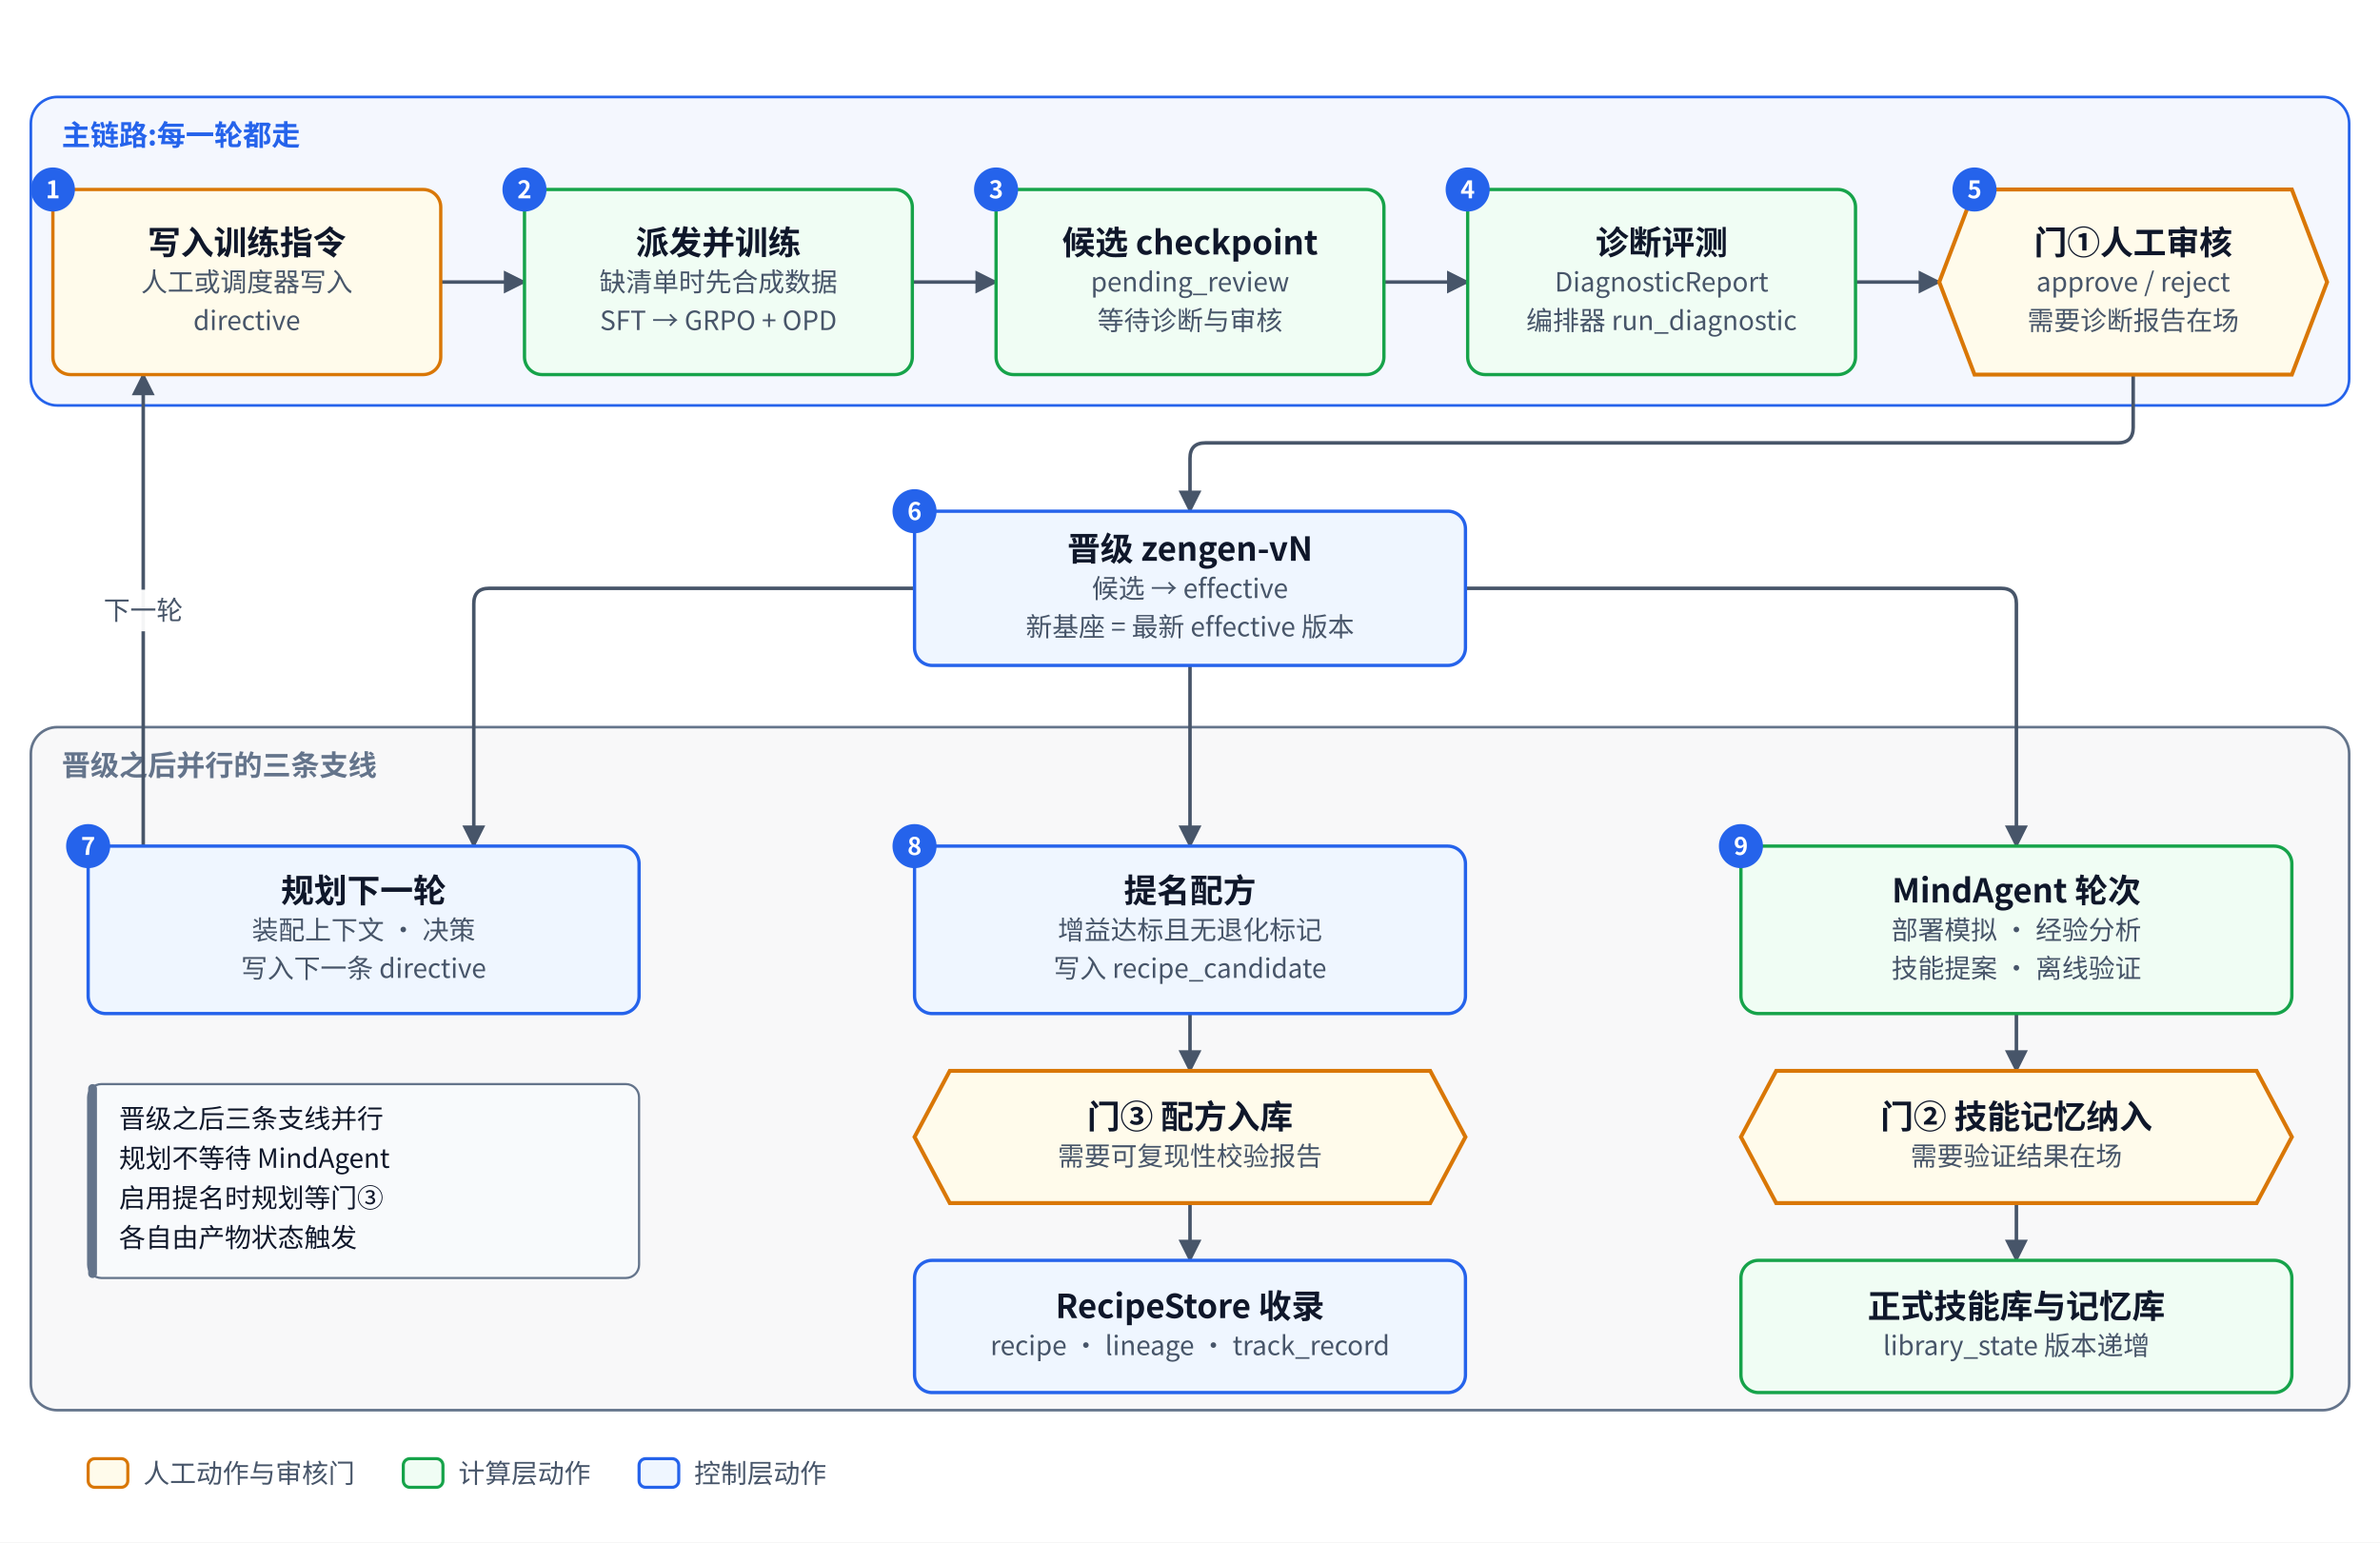
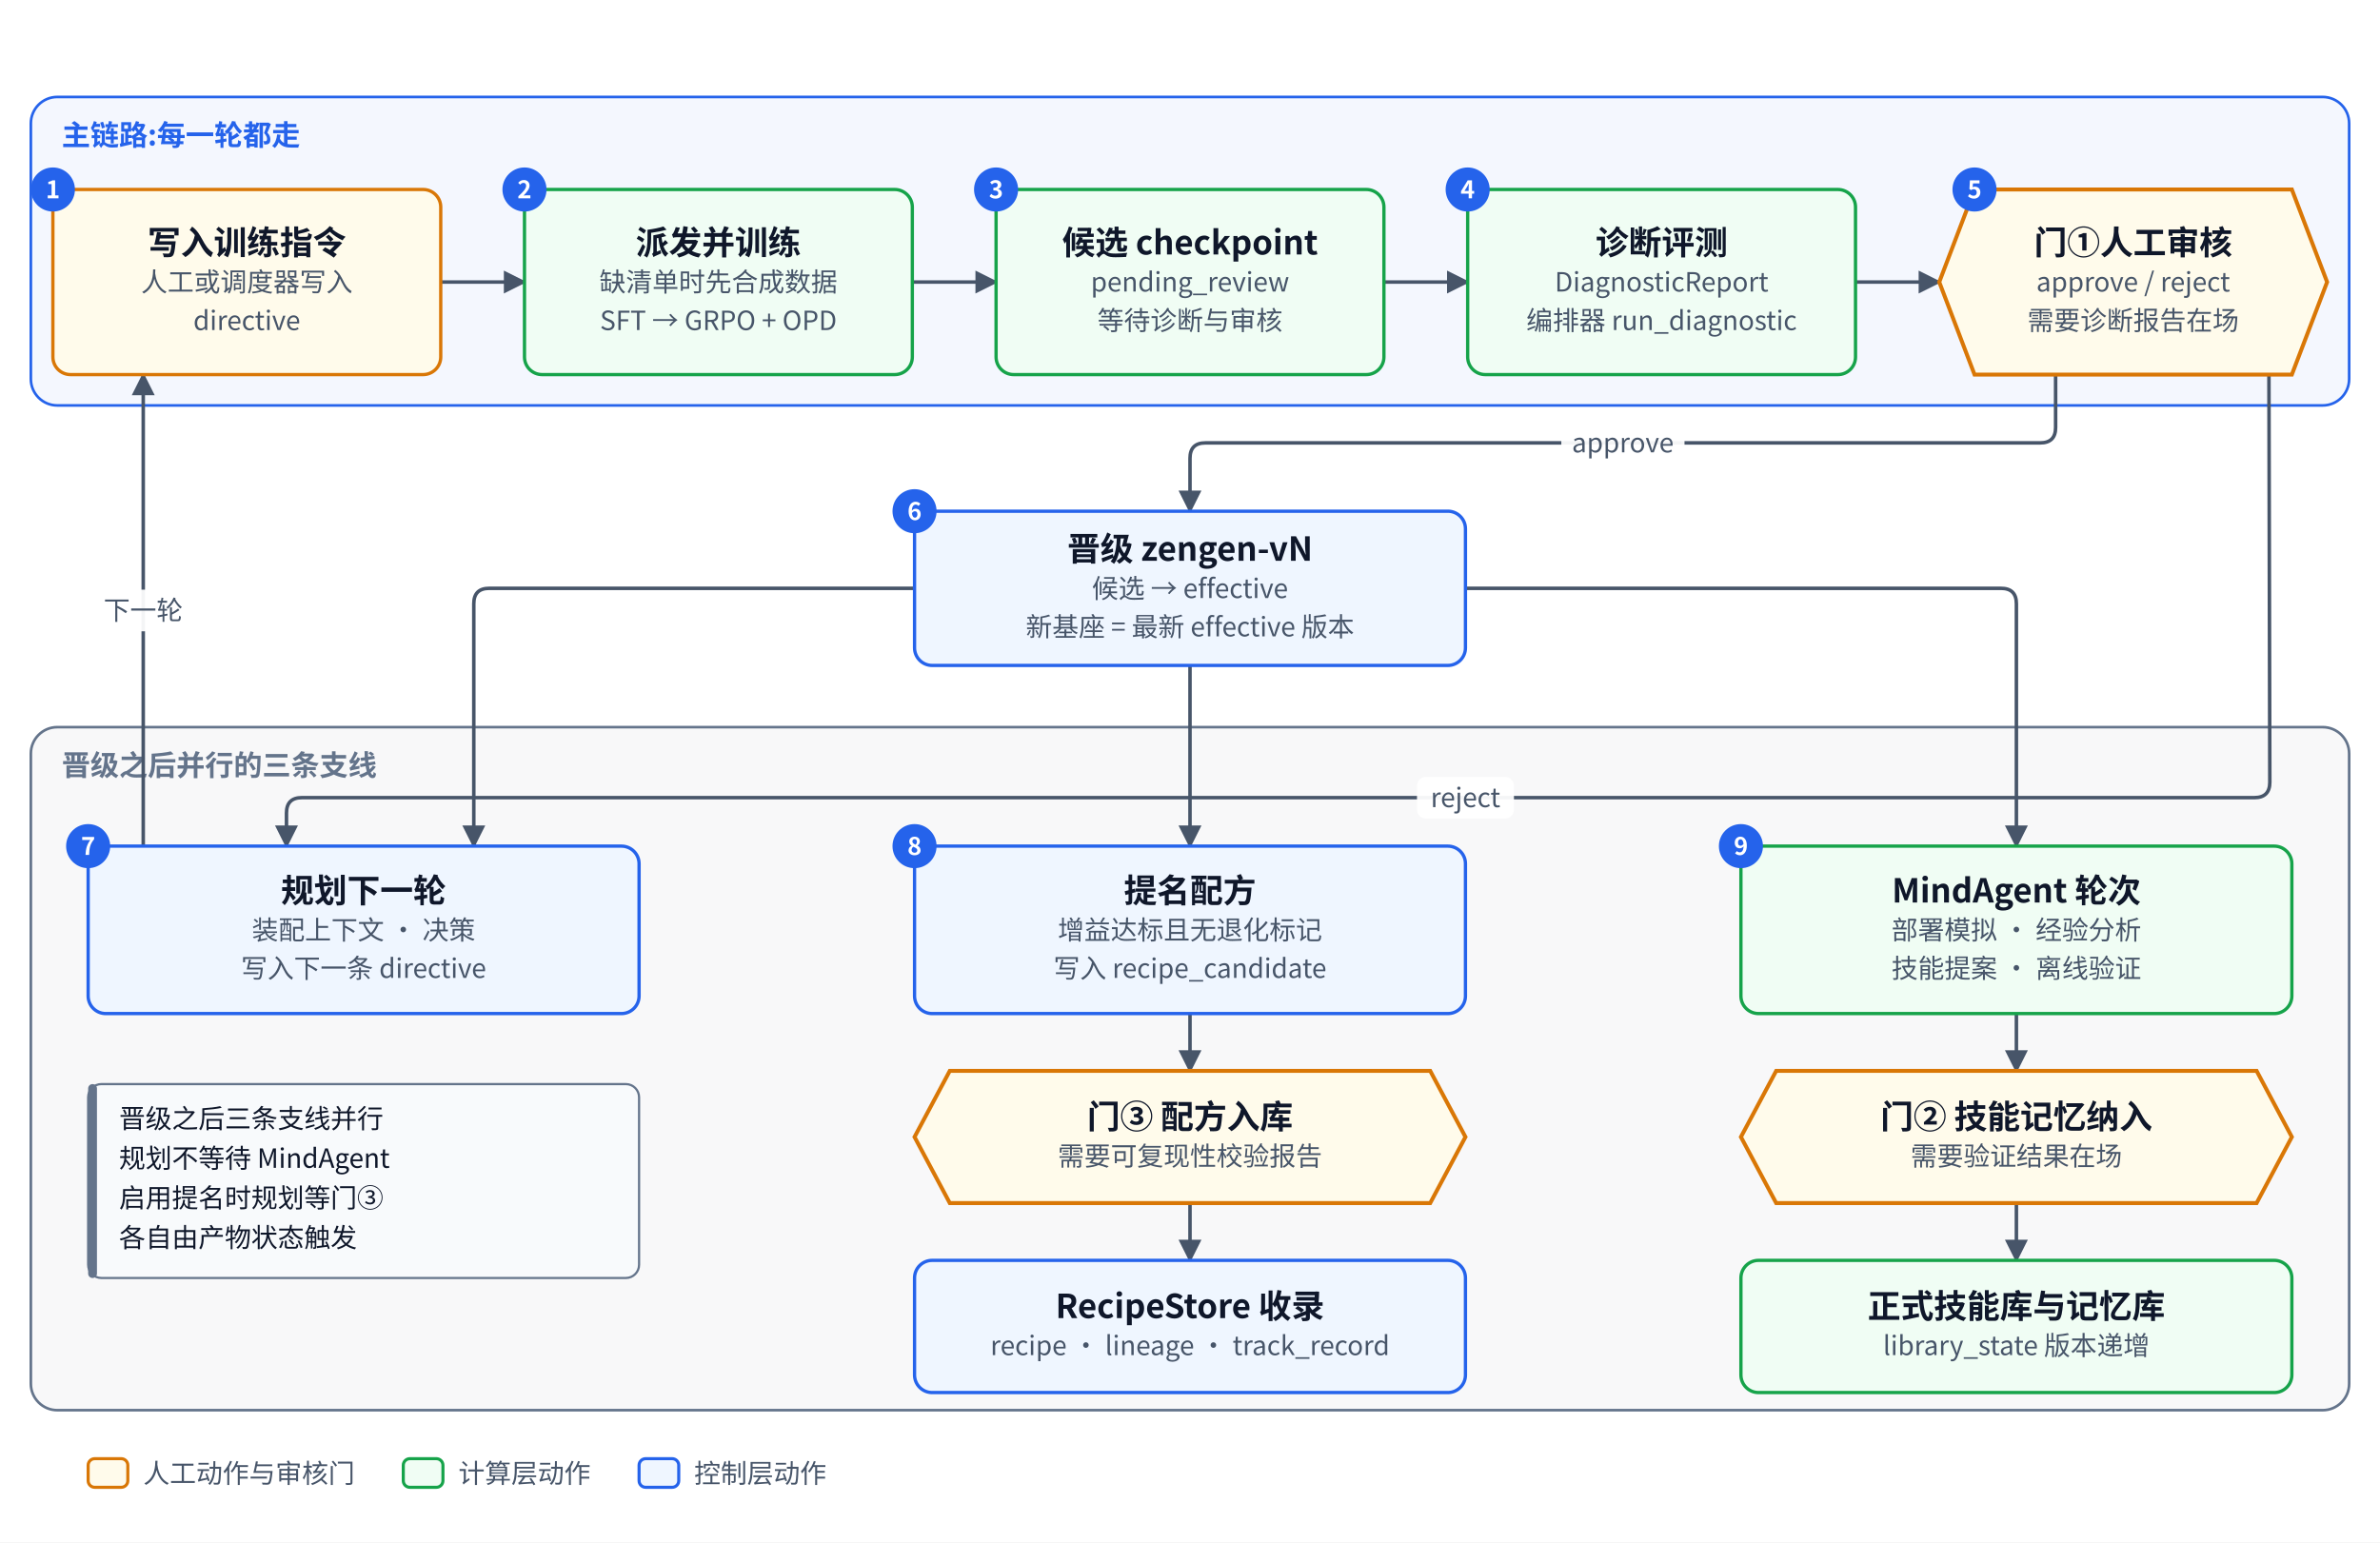
<svg xmlns="http://www.w3.org/2000/svg" viewBox="0 0 1080 700" width="1080" height="700" role="img" aria-labelledby="t d" font-family="-apple-system,BlinkMacSystemFont,'PingFang SC','Hiragino Sans GB','Noto Sans CJK SC','Microsoft YaHei','Segoe UI',Helvetica,Arial,sans-serif">
  <defs>
    <marker id="ah0" viewBox="0 0 10 10" refX="9" refY="5" markerWidth="6.5" markerHeight="6.5" orient="auto-start-reverse">
      <path d="M0,0 L10,5 L0,10 z" fill="#475569" />
    </marker>
  </defs>
  <rect width="1080" height="700" fill="#ffffff" />
  <rect x="14" y="44" width="1052" height="140" rx="12" fill="#2563eb" fill-opacity="0.05" stroke="#2563eb" stroke-width="1.2" />
  <text x="28" y="66" text-anchor="start" font-size="13" font-weight="700" fill="#2563eb">主链路:每一轮都走</text>
  <rect x="14" y="330" width="1052" height="310" rx="12" fill="#64748b" fill-opacity="0.05" stroke="#64748b" stroke-width="1.2" />
  <text x="28" y="352" text-anchor="start" font-size="13" font-weight="700" fill="#64748b">晋级之后并行的三条支线</text>
  <path d="M200.0,128.0 L238.0,128.0" fill="none" stroke="#475569" stroke-width="1.6" stroke-linejoin="round" stroke-linecap="round" marker-end="url(#ah0)" />
  <path d="M414.0,128.0 L452.0,128.0" fill="none" stroke="#475569" stroke-width="1.6" stroke-linejoin="round" stroke-linecap="round" marker-end="url(#ah0)" />
  <path d="M628.0,128.0 L666.0,128.0" fill="none" stroke="#475569" stroke-width="1.6" stroke-linejoin="round" stroke-linecap="round" marker-end="url(#ah0)" />
  <path d="M842.0,128.0 L880.0,128.0" fill="none" stroke="#475569" stroke-width="1.6" stroke-linejoin="round" stroke-linecap="round" marker-end="url(#ah0)" />
-   <path d="M968.0,170.0 L968.0,194.0 Q968.0,201.0 961.0,201.0 L547.0,201.0 Q540.0,201.0 540.0,208.0 L540.0,232.0" fill="none" stroke="#475569" stroke-width="1.6" stroke-linejoin="round" stroke-linecap="round" marker-end="url(#ah0)" />
+   <path d="M932.8,170.0 L932.8,194.0 Q932.8,201.0 925.8,201.0 L547.0,201.0 Q540.0,201.0 540.0,208.0 L540.0,232.0" fill="none" stroke="#475569" stroke-width="1.6" stroke-linejoin="round" stroke-linecap="round" marker-end="url(#ah0)" />
+   <path d="M1029.6,170.0 L1030.0,355.0 Q1030.0,362.0 1023.0,362.0 L137.0,362.0 Q130.0,362.0 130.0,369.0 L130.0,384.0" fill="none" stroke="#475569" stroke-width="1.6" stroke-linejoin="round" stroke-linecap="round" marker-end="url(#ah0)" />
  <path d="M415.0,267.0 L222.0,267.0 Q215.0,267.0 215.0,274.0 L215.0,384.0" fill="none" stroke="#475569" stroke-width="1.6" stroke-linejoin="round" stroke-linecap="round" marker-end="url(#ah0)" />
  <path d="M540.0,302.0 L540.0,384.0" fill="none" stroke="#475569" stroke-width="1.6" stroke-linejoin="round" stroke-linecap="round" marker-end="url(#ah0)" />
  <path d="M665.0,267.0 L908.0,267.0 Q915.0,267.0 915.0,274.0 L915.0,384.0" fill="none" stroke="#475569" stroke-width="1.6" stroke-linejoin="round" stroke-linecap="round" marker-end="url(#ah0)" />
  <path d="M65.0,384.0 L65.0,170.0" fill="none" stroke="#475569" stroke-width="1.6" stroke-linejoin="round" stroke-linecap="round" marker-end="url(#ah0)" />
  <path d="M540.0,460.0 L540.0,486.0" fill="none" stroke="#475569" stroke-width="1.6" stroke-linejoin="round" stroke-linecap="round" marker-end="url(#ah0)" />
  <path d="M540.0,546.0 L540.0,572.0" fill="none" stroke="#475569" stroke-width="1.6" stroke-linejoin="round" stroke-linecap="round" marker-end="url(#ah0)" />
  <path d="M915.0,460.0 L915.0,486.0" fill="none" stroke="#475569" stroke-width="1.6" stroke-linejoin="round" stroke-linecap="round" marker-end="url(#ah0)" />
  <path d="M915.0,546.0 L915.0,572.0" fill="none" stroke="#475569" stroke-width="1.6" stroke-linejoin="round" stroke-linecap="round" marker-end="url(#ah0)" />
  <rect x="24" y="86" width="176" height="84" rx="8" fill="#fffbeb" stroke="#d97706" stroke-width="1.5" />
  <text x="112.0" y="115.5" text-anchor="middle" font-size="15" font-weight="700" fill="#0f172a">写入训练指令</text>
  <text x="112.0" y="132.3" text-anchor="middle" font-size="12" fill="#475569">人工或调度器写入</text>
  <text x="112.0" y="149.8" text-anchor="middle" font-size="12" fill="#475569">directive</text>
  <rect x="238" y="86" width="176" height="84" rx="8" fill="#f0fdf4" stroke="#16a34a" stroke-width="1.5" />
  <text x="326.0" y="115.5" text-anchor="middle" font-size="15" font-weight="700" fill="#0f172a">派发并训练</text>
  <text x="326.0" y="132.3" text-anchor="middle" font-size="12" fill="#475569">缺清单时先合成数据</text>
  <text x="326.0" y="149.8" text-anchor="middle" font-size="12" fill="#475569">SFT → GRPO + OPD</text>
  <rect x="452" y="86" width="176" height="84" rx="8" fill="#f0fdf4" stroke="#16a34a" stroke-width="1.5" />
  <text x="540.0" y="115.5" text-anchor="middle" font-size="15" font-weight="700" fill="#0f172a">候选 checkpoint</text>
  <text x="540.0" y="132.3" text-anchor="middle" font-size="12" fill="#475569">pending_review</text>
  <text x="540.0" y="149.8" text-anchor="middle" font-size="12" fill="#475569">等待诊断与审核</text>
  <rect x="666" y="86" width="176" height="84" rx="8" fill="#f0fdf4" stroke="#16a34a" stroke-width="1.5" />
  <text x="754.0" y="115.5" text-anchor="middle" font-size="15" font-weight="700" fill="#0f172a">诊断评测</text>
  <text x="754.0" y="132.3" text-anchor="middle" font-size="12" fill="#475569">DiagnosticReport</text>
  <text x="754.0" y="149.8" text-anchor="middle" font-size="12" fill="#475569">编排器 run_diagnostic</text>
  <polygon points="896.0,86.0 1040.0,86.0 1056.0,128.0 1040.0,170.0 896.0,170.0 880.0,128.0" fill="#fffbeb" stroke="#d97706" stroke-width="1.8" />
  <text x="968.0" y="115.5" text-anchor="middle" font-size="15" font-weight="700" fill="#0f172a">门①人工审核</text>
  <text x="968.0" y="132.3" text-anchor="middle" font-size="12" fill="#475569">approve / reject</text>
  <text x="968.0" y="149.8" text-anchor="middle" font-size="12" fill="#475569">需要诊断报告在场</text>
  <rect x="415" y="232" width="250" height="70" rx="8" fill="#eff6ff" stroke="#2563eb" stroke-width="1.5" />
  <text x="540.0" y="254.5" text-anchor="middle" font-size="15" font-weight="700" fill="#0f172a">晋级 zengen-vN</text>
  <text x="540.0" y="271.4" text-anchor="middle" font-size="12" fill="#475569">候选 → effective</text>
  <text x="540.0" y="288.8" text-anchor="middle" font-size="12" fill="#475569">新基座 = 最新 effective 版本</text>
  <rect x="40" y="384" width="250" height="76" rx="8" fill="#eff6ff" stroke="#2563eb" stroke-width="1.5" />
  <text x="165.0" y="409.6" text-anchor="middle" font-size="15" font-weight="700" fill="#0f172a">规划下一轮</text>
  <text x="165.0" y="426.4" text-anchor="middle" font-size="12" fill="#475569">装配上下文 · 决策</text>
  <text x="165.0" y="443.8" text-anchor="middle" font-size="12" fill="#475569">写入下一条 directive</text>
  <rect x="415" y="384" width="250" height="76" rx="8" fill="#eff6ff" stroke="#2563eb" stroke-width="1.5" />
  <text x="540.0" y="409.6" text-anchor="middle" font-size="15" font-weight="700" fill="#0f172a">提名配方</text>
  <text x="540.0" y="426.4" text-anchor="middle" font-size="12" fill="#475569">增益达标且无退化标记</text>
  <text x="540.0" y="443.8" text-anchor="middle" font-size="12" fill="#475569">写入 recipe_candidate</text>
  <rect x="790" y="384" width="250" height="76" rx="8" fill="#f0fdf4" stroke="#16a34a" stroke-width="1.5" />
  <text x="915.0" y="409.6" text-anchor="middle" font-size="15" font-weight="700" fill="#0f172a">MindAgent 轮次</text>
  <text x="915.0" y="426.4" text-anchor="middle" font-size="12" fill="#475569">部署模拟 · 经验分析</text>
  <text x="915.0" y="443.8" text-anchor="middle" font-size="12" fill="#475569">技能提案 · 离线验证</text>
  <polygon points="431.0,486.0 649.0,486.0 665.0,516.0 649.0,546.0 431.0,546.0 415.0,516.0" fill="#fffbeb" stroke="#d97706" stroke-width="1.8" />
  <text x="540.0" y="512.2" text-anchor="middle" font-size="15" font-weight="700" fill="#0f172a">门③ 配方入库</text>
  <text x="540.0" y="529.0" text-anchor="middle" font-size="12" fill="#475569">需要可复现性校验报告</text>
  <rect x="415" y="572" width="250" height="60" rx="8" fill="#eff6ff" stroke="#2563eb" stroke-width="1.5" />
  <text x="540.0" y="598.2" text-anchor="middle" font-size="15" font-weight="700" fill="#0f172a">RecipeStore 收录</text>
  <text x="540.0" y="615.0" text-anchor="middle" font-size="12" fill="#475569">recipe · lineage · track_record</text>
  <polygon points="806.0,486.0 1024.0,486.0 1040.0,516.0 1024.0,546.0 806.0,546.0 790.0,516.0" fill="#fffbeb" stroke="#d97706" stroke-width="1.8" />
  <text x="915.0" y="512.2" text-anchor="middle" font-size="15" font-weight="700" fill="#0f172a">门② 技能记忆纳入</text>
  <text x="915.0" y="529.0" text-anchor="middle" font-size="12" fill="#475569">需要验证结果在场</text>
  <rect x="790" y="572" width="250" height="60" rx="8" fill="#f0fdf4" stroke="#16a34a" stroke-width="1.5" />
  <text x="915.0" y="598.2" text-anchor="middle" font-size="15" font-weight="700" fill="#0f172a">正式技能库与记忆库</text>
  <text x="915.0" y="615.0" text-anchor="middle" font-size="12" fill="#475569">library_state 版本递增</text>
  <circle cx="24" cy="86" r="10" fill="#2563eb" />
  <text x="24" y="90" text-anchor="middle" font-size="11" font-weight="700" fill="#ffffff">1</text>
  <circle cx="238" cy="86" r="10" fill="#2563eb" />
  <text x="238" y="90" text-anchor="middle" font-size="11" font-weight="700" fill="#ffffff">2</text>
  <circle cx="452" cy="86" r="10" fill="#2563eb" />
  <text x="452" y="90" text-anchor="middle" font-size="11" font-weight="700" fill="#ffffff">3</text>
  <circle cx="666" cy="86" r="10" fill="#2563eb" />
  <text x="666" y="90" text-anchor="middle" font-size="11" font-weight="700" fill="#ffffff">4</text>
  <circle cx="896" cy="86" r="10" fill="#2563eb" />
  <text x="896" y="90" text-anchor="middle" font-size="11" font-weight="700" fill="#ffffff">5</text>
  <circle cx="415" cy="232" r="10" fill="#2563eb" />
  <text x="415" y="236" text-anchor="middle" font-size="11" font-weight="700" fill="#ffffff">6</text>
  <circle cx="40" cy="384" r="10" fill="#2563eb" />
  <text x="40" y="388" text-anchor="middle" font-size="11" font-weight="700" fill="#ffffff">7</text>
  <circle cx="415" cy="384" r="10" fill="#2563eb" />
  <text x="415" y="388" text-anchor="middle" font-size="11" font-weight="700" fill="#ffffff">8</text>
  <circle cx="790" cy="384" r="10" fill="#2563eb" />
  <text x="790" y="388" text-anchor="middle" font-size="11" font-weight="700" fill="#ffffff">9</text>
  <rect x="40" y="492" width="250" height="88.0" rx="6" fill="#f8fafc" stroke="#64748b" stroke-width="1" />
  <rect x="40" y="492" width="4" height="88.0" rx="2" fill="#64748b" />
  <text x="54" y="512.0" font-size="12" fill="#0f172a">晋级之后三条支线并行</text>
  <text x="54" y="530.0" font-size="12" fill="#0f172a">规划不等待 MindAgent</text>
  <text x="54" y="548.0" font-size="12" fill="#0f172a">启用提名时规划等门③</text>
  <text x="54" y="566.0" font-size="12" fill="#0f172a">各自由产物状态触发</text>
+   <rect x="708.5" y="191.6" width="55.9" height="18.9" rx="4" fill="#ffffff" fill-opacity="0.94" />
+   <text x="736.4" y="205.3" text-anchor="middle" font-size="12" fill="#475569">approve</text>
+   <rect x="643.0" y="352.6" width="44.0" height="18.9" rx="4" fill="#ffffff" fill-opacity="0.94" />
+   <text x="665" y="366.3" text-anchor="middle" font-size="12" fill="#475569">reject</text>
  <rect x="43.0" y="267.6" width="44.0" height="18.9" rx="4" fill="#ffffff" fill-opacity="0.94" />
  <text x="65.0" y="281.3" text-anchor="middle" font-size="12" fill="#475569">下一轮</text>
  <rect x="40" y="662" width="18" height="13" rx="3" fill="#fffbeb" stroke="#d97706" stroke-width="1.4" />
  <text x="65" y="673" font-size="12" fill="#475569">人工动作与审核门</text>
  <rect x="183.0" y="662" width="18" height="13" rx="3" fill="#f0fdf4" stroke="#16a34a" stroke-width="1.4" />
  <text x="208.0" y="673" font-size="12" fill="#475569">计算层动作</text>
  <rect x="290.0" y="662" width="18" height="13" rx="3" fill="#eff6ff" stroke="#2563eb" stroke-width="1.4" />
  <text x="315.0" y="673" font-size="12" fill="#475569">控制层动作</text>
</svg>
